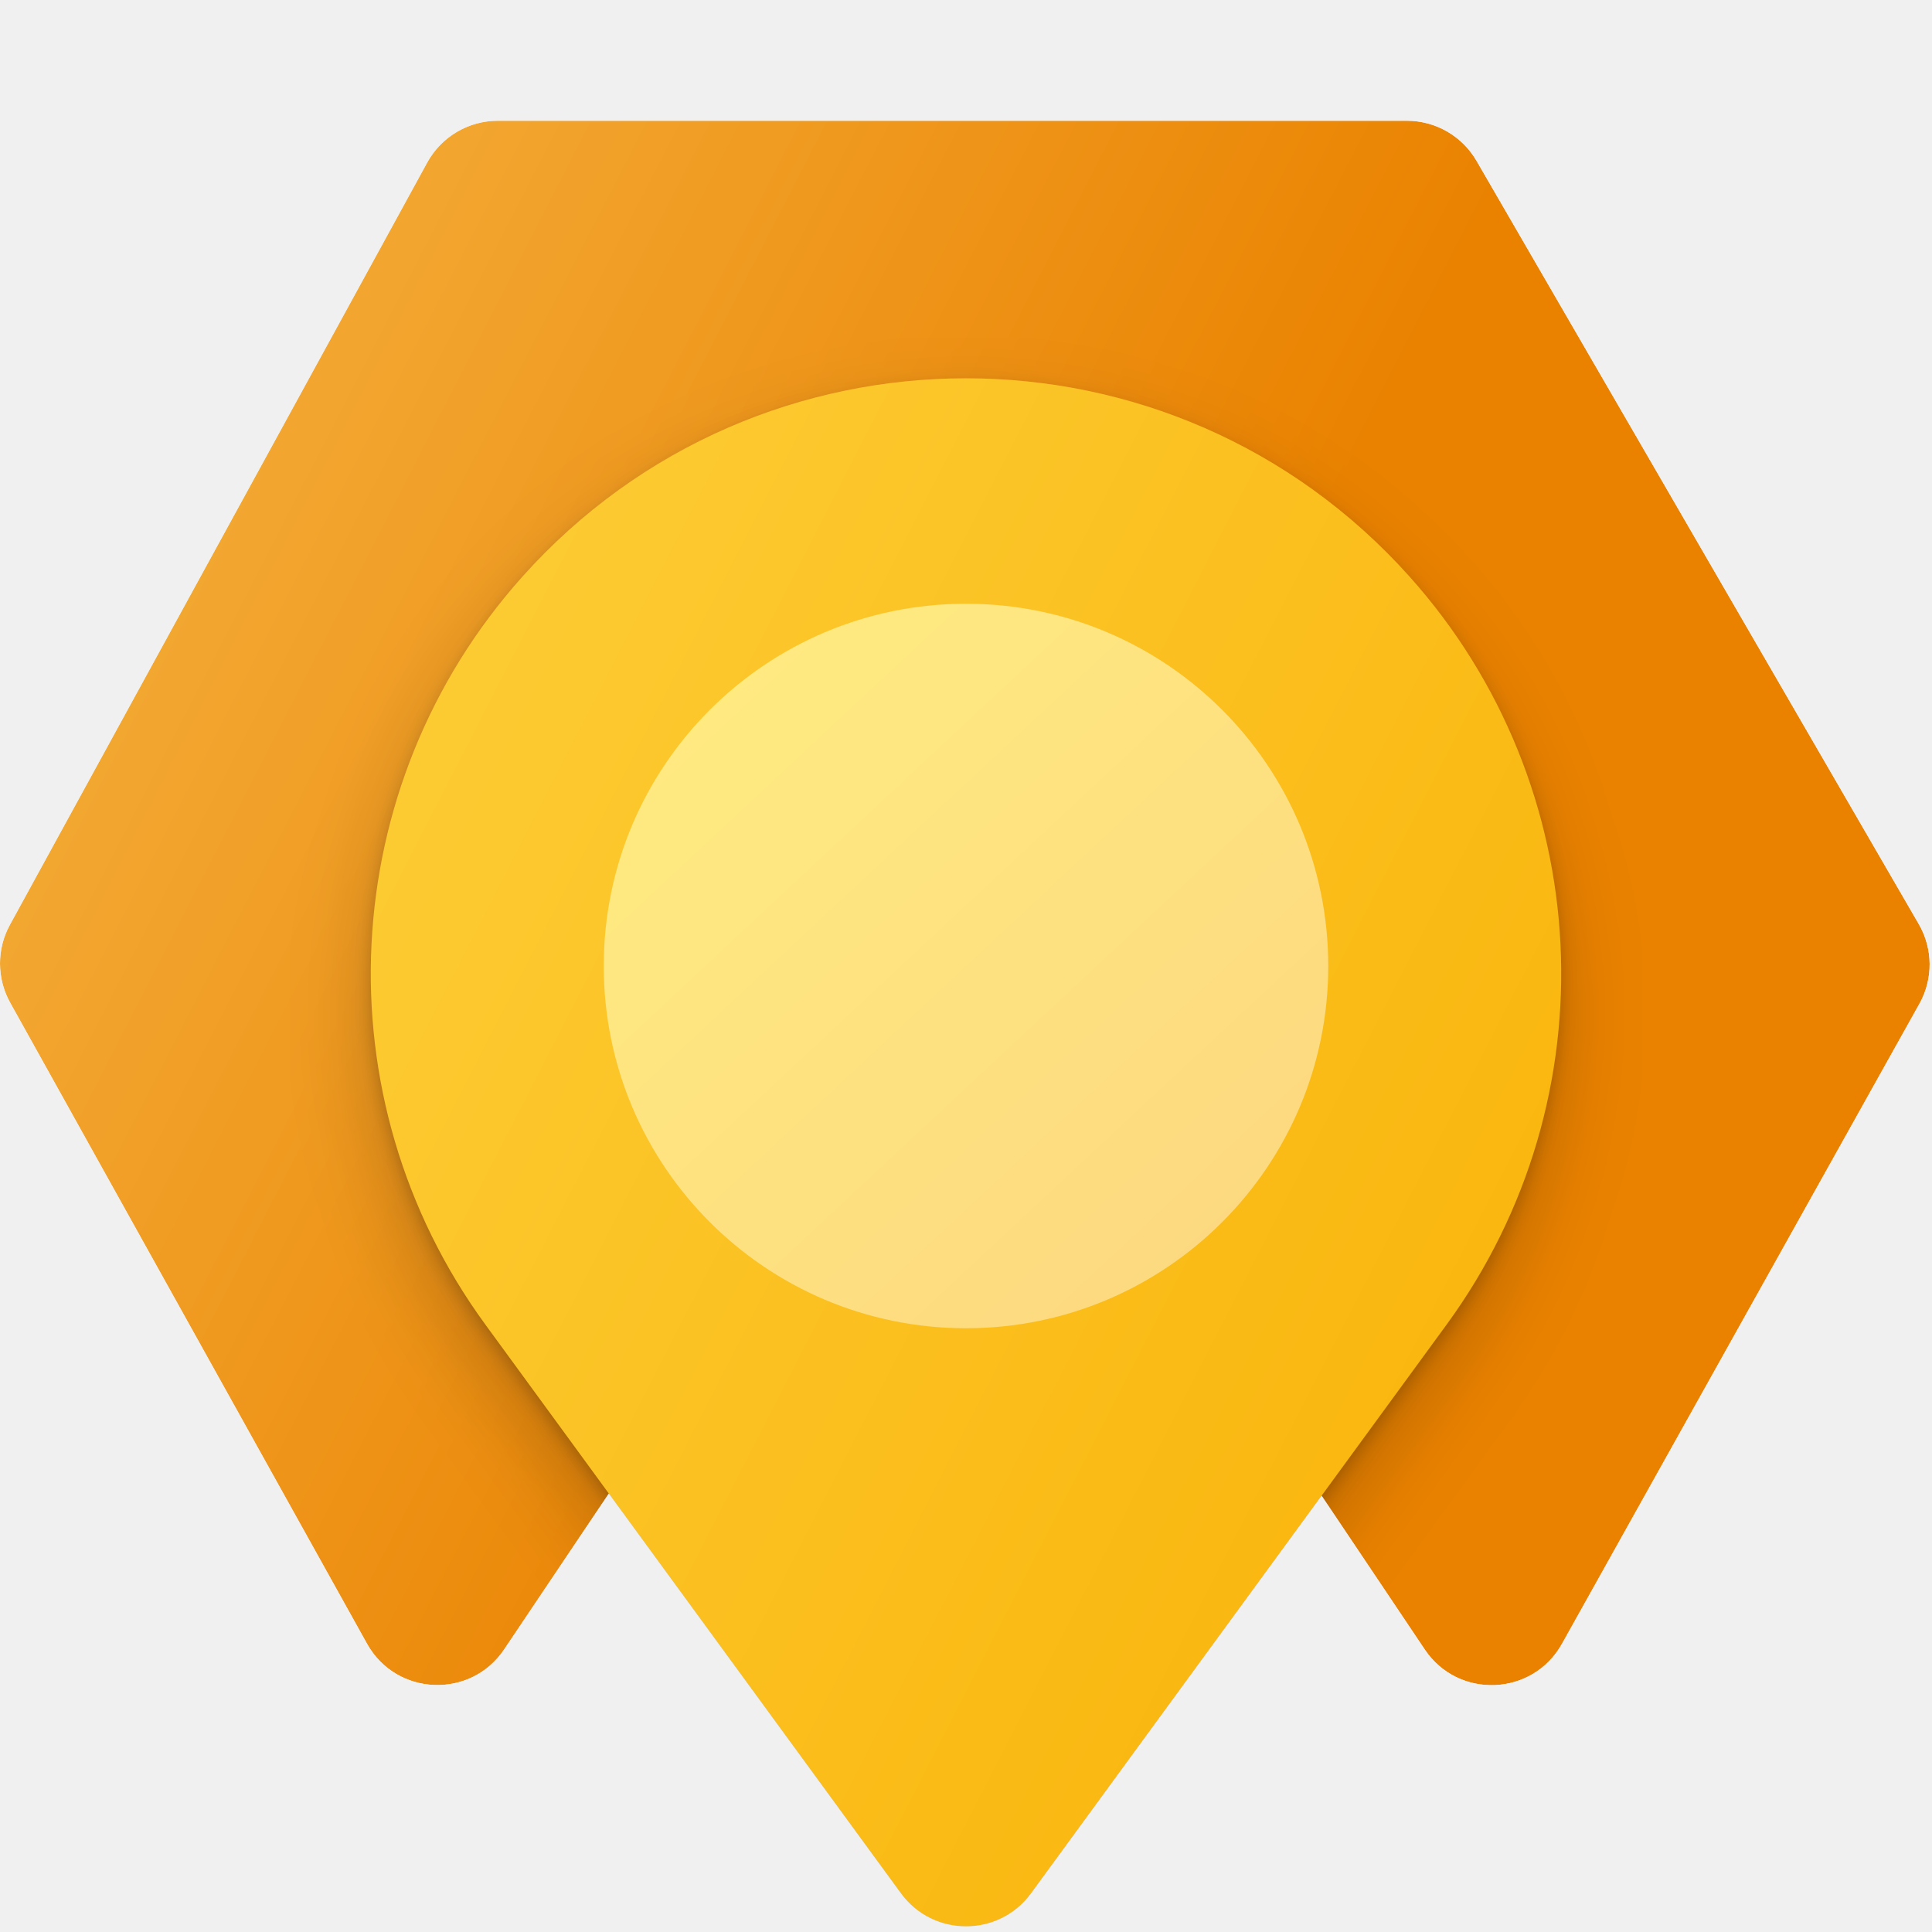
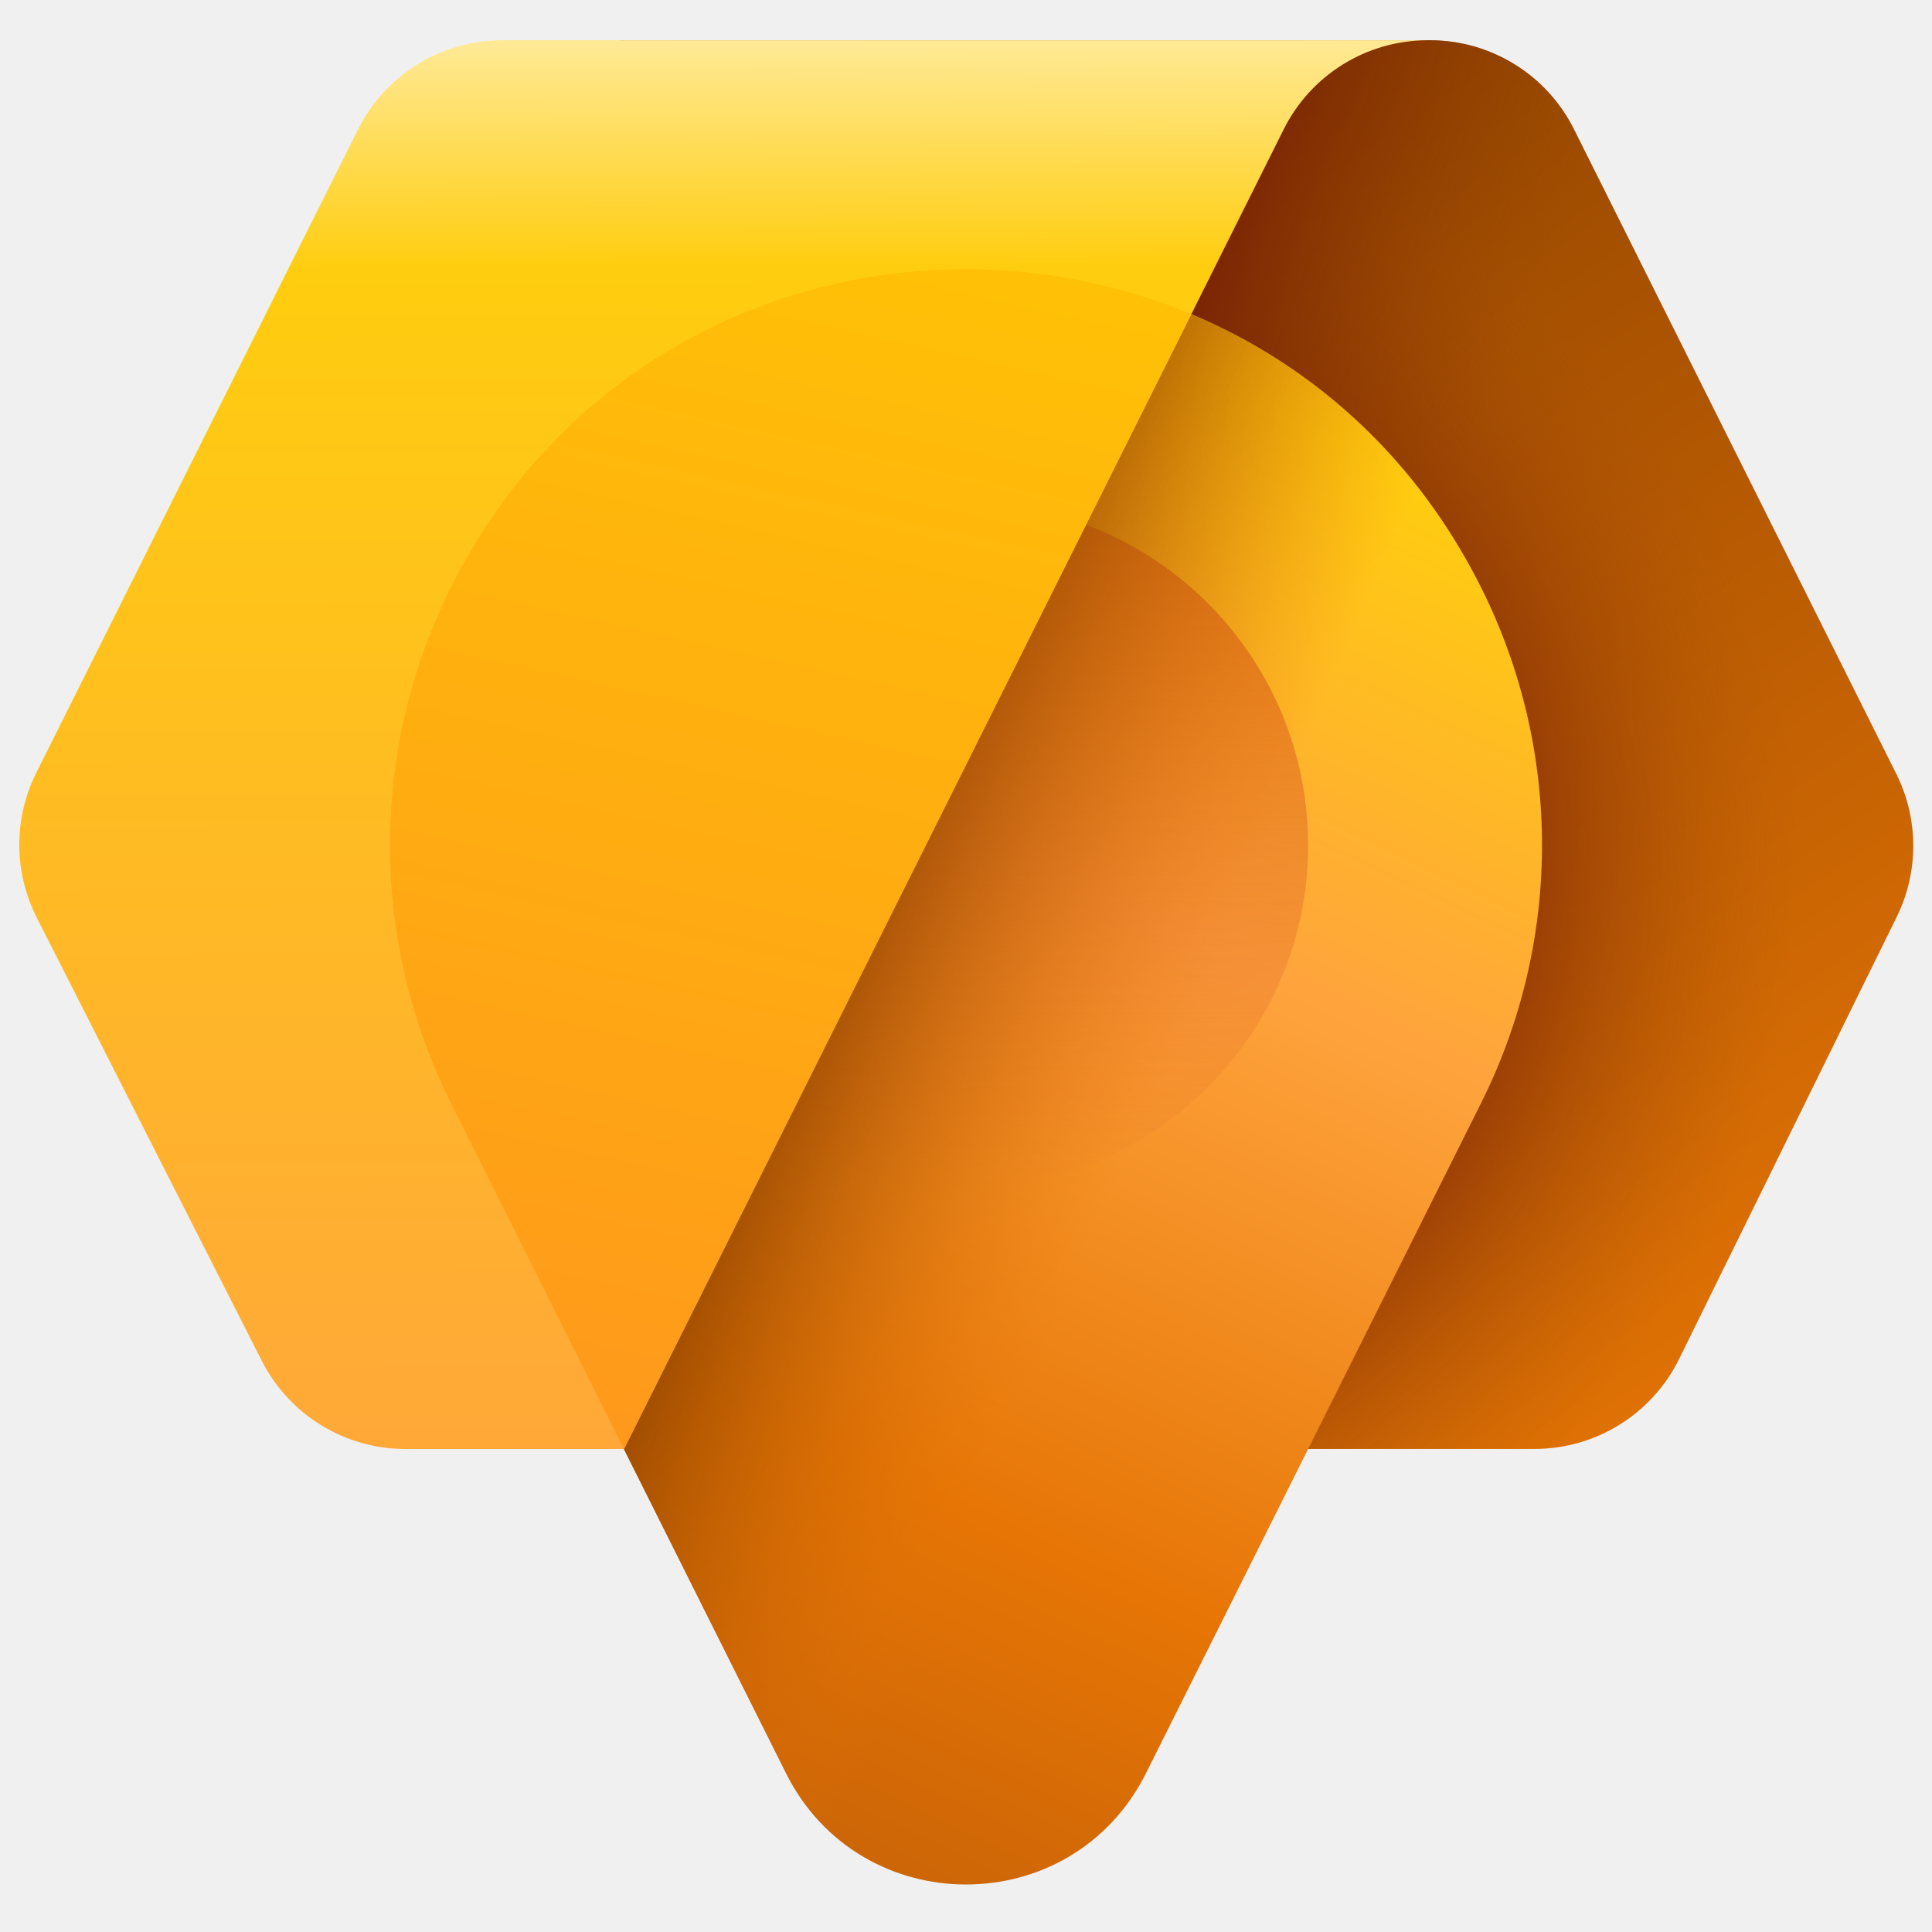
<svg xmlns="http://www.w3.org/2000/svg" width="96" height="96" viewBox="0 0 96 96" fill="none">
-   <g clip-path="url(#clip0)">
-     <mask id="mask0" mask-type="alpha" maskUnits="userSpaceOnUse" x="0" y="6" width="96" height="90">
-       <path fill-rule="evenodd" clip-rule="evenodd" d="M21.226 8.079C21.928 6.797 23.273 6 24.735 6H69.908C71.335 6 72.653 6.76 73.369 7.995L95.344 45.92C96.051 47.141 96.063 48.644 95.375 49.876L77.61 81.685C76.154 84.292 72.459 84.442 70.796 81.963L65.67 74.32L51.23 94.081C49.632 96.267 46.368 96.267 44.77 94.081L30.252 74.213L25.052 81.958C23.387 84.439 19.689 84.285 18.236 81.674L0.505 49.822C-0.163 48.621 -0.169 47.161 0.491 45.955L21.226 8.079Z" fill="url(#paint0_linear)" />
-     </mask>
-     <g mask="url(#mask0)">
-       <path d="M21.226 8.079C21.928 6.797 23.273 6 24.735 6H69.908C71.335 6 72.653 6.76 73.369 7.995L95.344 45.92C96.051 47.141 96.063 48.644 95.375 49.876L77.61 81.685C76.154 84.292 72.459 84.442 70.796 81.963L51.254 52.827C49.669 50.465 46.196 50.464 44.611 52.825L25.052 81.958C23.387 84.439 19.689 84.285 18.236 81.674L0.505 49.822C-0.163 48.621 -0.169 47.161 0.491 45.955L21.226 8.079Z" fill="url(#paint1_linear)" />
-       <g filter="url(#filter0_f)">
-         <path d="M25.952 29.039C37.71 15.889 58.29 15.889 70.048 29.039V29.039C79.351 39.443 80.114 54.934 71.879 66.203L51.23 94.461C49.632 96.647 46.368 96.647 44.77 94.461L24.121 66.203C15.886 54.934 16.649 39.443 25.952 29.039V29.039Z" fill="black" fill-opacity="0.18" />
-       </g>
-       <g filter="url(#filter1_f)">
-         <path d="M25.952 30.659C37.71 17.509 58.29 17.509 70.048 30.659V30.659C79.351 41.063 80.114 56.554 71.879 67.823L51.23 96.081C49.632 98.267 46.368 98.267 44.77 96.081L24.121 67.823C15.886 56.554 16.649 41.063 25.952 30.659V30.659Z" fill="black" fill-opacity="0.2" />
-       </g>
-       <path d="M25.952 28.659C37.71 15.509 58.29 15.509 70.048 28.659V28.659C79.351 39.063 80.114 54.554 71.879 65.823L51.23 94.081C49.632 96.267 46.368 96.267 44.77 94.081L24.121 65.823C15.886 54.554 16.649 39.063 25.952 28.659V28.659Z" fill="url(#paint2_linear)" />
-       <circle cx="48" cy="48" r="18" fill="url(#paint3_linear)" />
-     </g>
-   </g>
+   <path d="M71.056 2C74.086 2 76.856 3.712 78.211 6.422L94.225 38.451C95.343 40.688 95.351 43.319 94.247 45.562L83.432 67.531C82.085 70.265 79.302 71.997 76.254 71.997L31.016 71.996L30.782 2H71.056Z" fill="url(#paint0_linear_4303_1230)" />
+   <path d="M71.056 2C74.086 2 76.856 3.712 78.211 6.422L94.225 38.451C95.343 40.688 95.351 43.319 94.247 45.562L83.432 67.531C82.085 70.265 79.302 71.997 76.254 71.997L31.016 71.996L30.782 2H71.056Z" fill="url(#paint1_radial_4303_1230)" />
+   <path d="M71.056 2C74.086 2 76.856 3.712 78.211 6.422L94.225 38.451C95.343 40.688 95.351 43.319 94.247 45.562L83.432 67.531C82.085 70.265 79.302 71.997 76.254 71.997L31.016 71.996L30.782 2H71.056Z" fill="url(#paint2_linear_4303_1230)" />
+   <path d="M22.4 29.2C18.371 37.258 18.371 46.742 22.4 54.8L39.056 88.111C42.741 95.482 53.259 95.482 56.944 88.111L73.6 54.8C77.629 46.742 77.629 37.257 73.6 29.2C63.052 8.104 32.948 8.104 22.4 29.2Z" fill="url(#paint3_linear_4303_1230)" />
+   <path d="M65 41.943C65.031 51.332 57.446 58.969 48.057 59C38.668 59.031 31.031 51.446 31 42.057C30.969 32.668 38.554 25.031 47.943 25C57.332 24.969 64.969 32.554 65 41.943Z" fill="url(#paint4_linear_4303_1230)" fill-opacity="0.6" />
+   <path d="M22.4 29.2C18.371 37.258 18.371 46.742 22.4 54.8L39.056 88.111C42.741 95.482 53.259 95.482 56.944 88.111L73.6 54.8C77.629 46.742 77.629 37.257 73.6 29.2C63.052 8.104 32.948 8.104 22.4 29.2Z" fill="url(#paint5_linear_4303_1230)" />
+   <path d="M24.951 2C21.922 2 19.152 3.712 17.796 6.421L1.804 38.394C0.669 40.662 0.677 43.334 1.825 45.595L13.01 67.622C14.374 70.308 17.131 72 20.143 72H31.008L63.789 6.423C65.144 3.712 67.914 2 70.944 2L71.499 2L24.951 2Z" fill="url(#paint6_linear_4303_1230)" />
+   <path d="M22.4 29.2C29.655 14.69 46.163 10.16 59.195 15.611L31.008 72L31 71.999L22.4 54.8C18.372 46.743 18.371 37.257 22.4 29.2Z" fill="url(#paint7_linear_4303_1230)" />
  <defs>
-     <filter id="filter0_f" x="17.664" y="18.417" width="60.672" height="78.444" filterUnits="userSpaceOnUse" color-interpolation-filters="sRGB">
-       <feFlood flood-opacity="0" result="BackgroundImageFix" />
-       <feBlend mode="normal" in="SourceGraphic" in2="BackgroundImageFix" result="shape" />
-       <feGaussianBlur stdDeviation="0.38" result="effect1_foregroundBlur" />
-     </filter>
-     <filter id="filter1_f" x="14.424" y="16.797" width="67.152" height="84.924" filterUnits="userSpaceOnUse" color-interpolation-filters="sRGB">
-       <feFlood flood-opacity="0" result="BackgroundImageFix" />
-       <feBlend mode="normal" in="SourceGraphic" in2="BackgroundImageFix" result="shape" />
-       <feGaussianBlur stdDeviation="2" result="effect1_foregroundBlur" />
-     </filter>
-     <linearGradient id="paint0_linear" x1="0" y1="6" x2="85.942" y2="104.403" gradientUnits="userSpaceOnUse">
-       <stop stop-color="#FFED80" />
-       <stop offset="1" stop-color="#FCD680" />
+     <linearGradient id="paint0_linear_4303_1230" x1="61.937" y1="7.025" x2="100.813" y2="64.291" gradientUnits="userSpaceOnUse">
+       <stop stop-color="#944600" />
+       <stop offset="1" stop-color="#E67505" />
    </linearGradient>
-     <linearGradient id="paint1_linear" x1="8.421" y1="-1.092" x2="110.556" y2="51.325" gradientUnits="userSpaceOnUse">
-       <stop stop-color="#F5B240" />
-       <stop offset="0.554" stop-color="#EA8200" />
+     <radialGradient id="paint1_radial_4303_1230" cx="0" cy="0" r="1" gradientUnits="userSpaceOnUse" gradientTransform="translate(48.1363 43.1061) rotate(-0.191073) scale(41.5 41.5)">
+       <stop offset="0.525" stop-color="#741C06" />
+       <stop offset="1" stop-color="#AE5606" stop-opacity="0" />
+     </radialGradient>
+     <linearGradient id="paint2_linear_4303_1230" x1="75.193" y1="18.805" x2="57.941" y2="12.413" gradientUnits="userSpaceOnUse">
+       <stop stop-color="#944600" stop-opacity="0" />
+       <stop offset="1" stop-color="#741C06" />
    </linearGradient>
-     <linearGradient id="paint2_linear" x1="10" y1="4" x2="108.546" y2="54.526" gradientUnits="userSpaceOnUse">
-       <stop stop-color="#FDD340" />
-       <stop offset="1" stop-color="#F9AE00" />
+     <linearGradient id="paint3_linear_4303_1230" x1="76.272" y1="26.613" x2="43.986" y2="94.878" gradientUnits="userSpaceOnUse">
+       <stop stop-color="#FFCD0F" />
+       <stop offset="0.335" stop-color="#FFA43D" />
+       <stop offset="0.74" stop-color="#E67505" />
+       <stop offset="1" stop-color="#CA6407" />
    </linearGradient>
-     <linearGradient id="paint3_linear" x1="30" y1="30" x2="64.718" y2="67.197" gradientUnits="userSpaceOnUse">
-       <stop stop-color="#FFED80" />
-       <stop offset="1" stop-color="#FCD680" />
+     <linearGradient id="paint4_linear_4303_1230" x1="47.943" y1="25" x2="48.057" y2="59" gradientUnits="userSpaceOnUse">
+       <stop stop-color="#CD3E1D" />
+       <stop offset="1" stop-color="#CD3E1D" stop-opacity="0" />
    </linearGradient>
-     <clipPath id="clip0">
-       <rect width="96" height="96" fill="white" />
-     </clipPath>
+     <linearGradient id="paint5_linear_4303_1230" x1="42.965" y1="40.221" x2="60.223" y2="47.731" gradientUnits="userSpaceOnUse">
+       <stop stop-color="#944600" />
+       <stop offset="1" stop-color="#E67505" stop-opacity="0" />
+     </linearGradient>
+     <linearGradient id="paint6_linear_4303_1230" x1="31.5" y1="2.162" x2="31.753" y2="78.161" gradientUnits="userSpaceOnUse">
+       <stop stop-color="#FFE994" />
+       <stop offset="0.146" stop-color="#FFCD0F" />
+       <stop offset="1" stop-color="#FFA43D" />
+     </linearGradient>
+     <linearGradient id="paint7_linear_4303_1230" x1="45.556" y1="10.139" x2="29.628" y2="81.642" gradientUnits="userSpaceOnUse">
+       <stop stop-color="#FFC205" />
+       <stop offset="1" stop-color="#FF921F" />
+     </linearGradient>
  </defs>
</svg>
